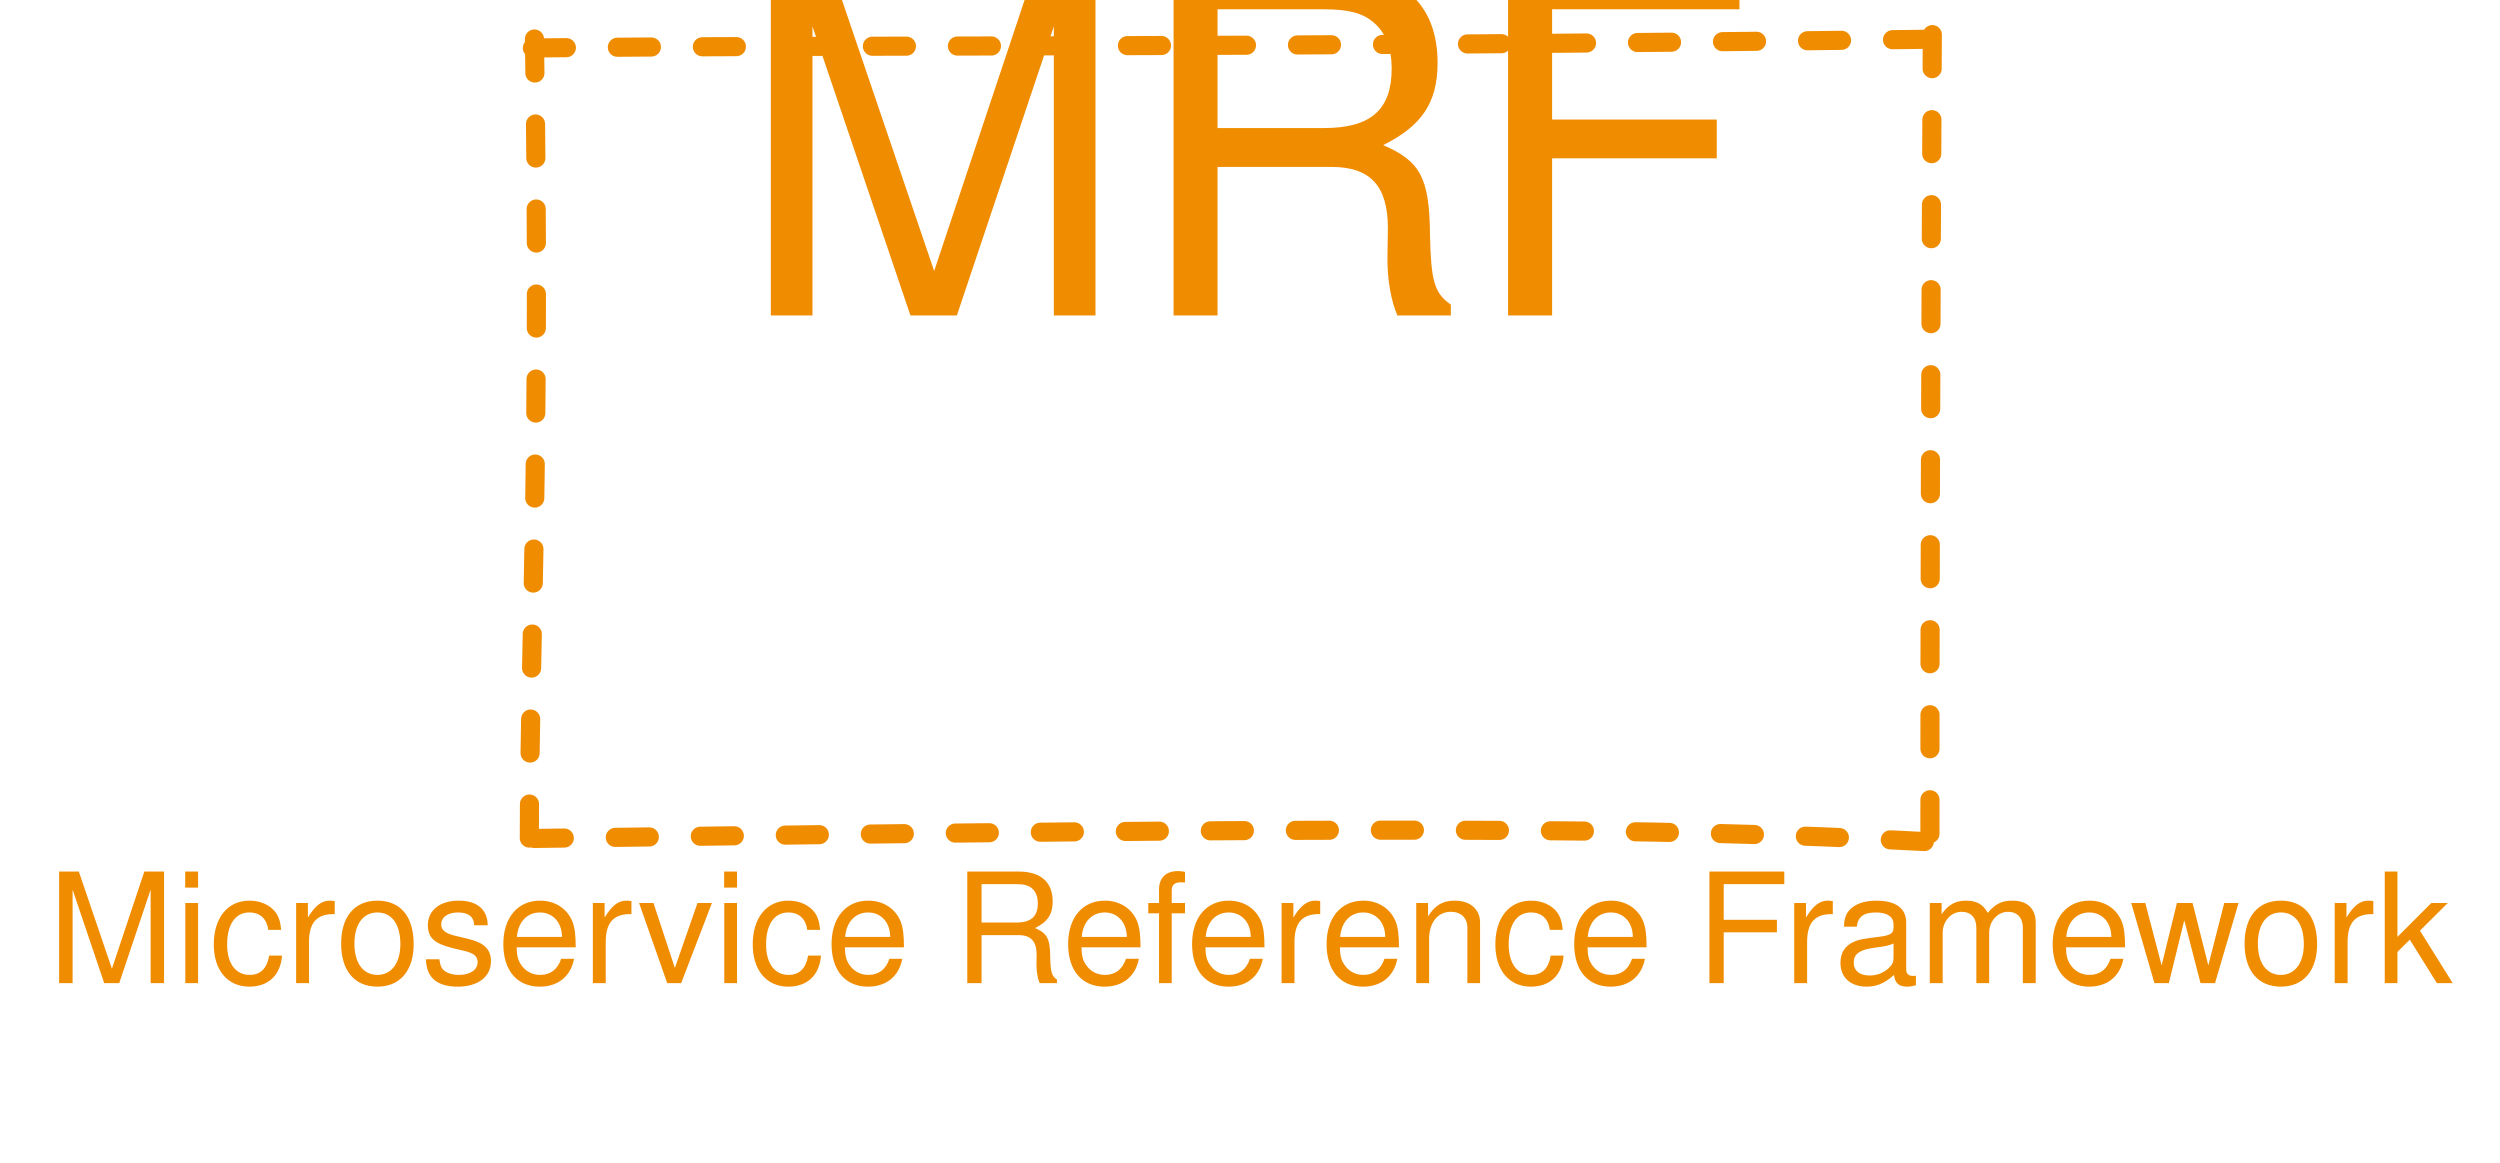
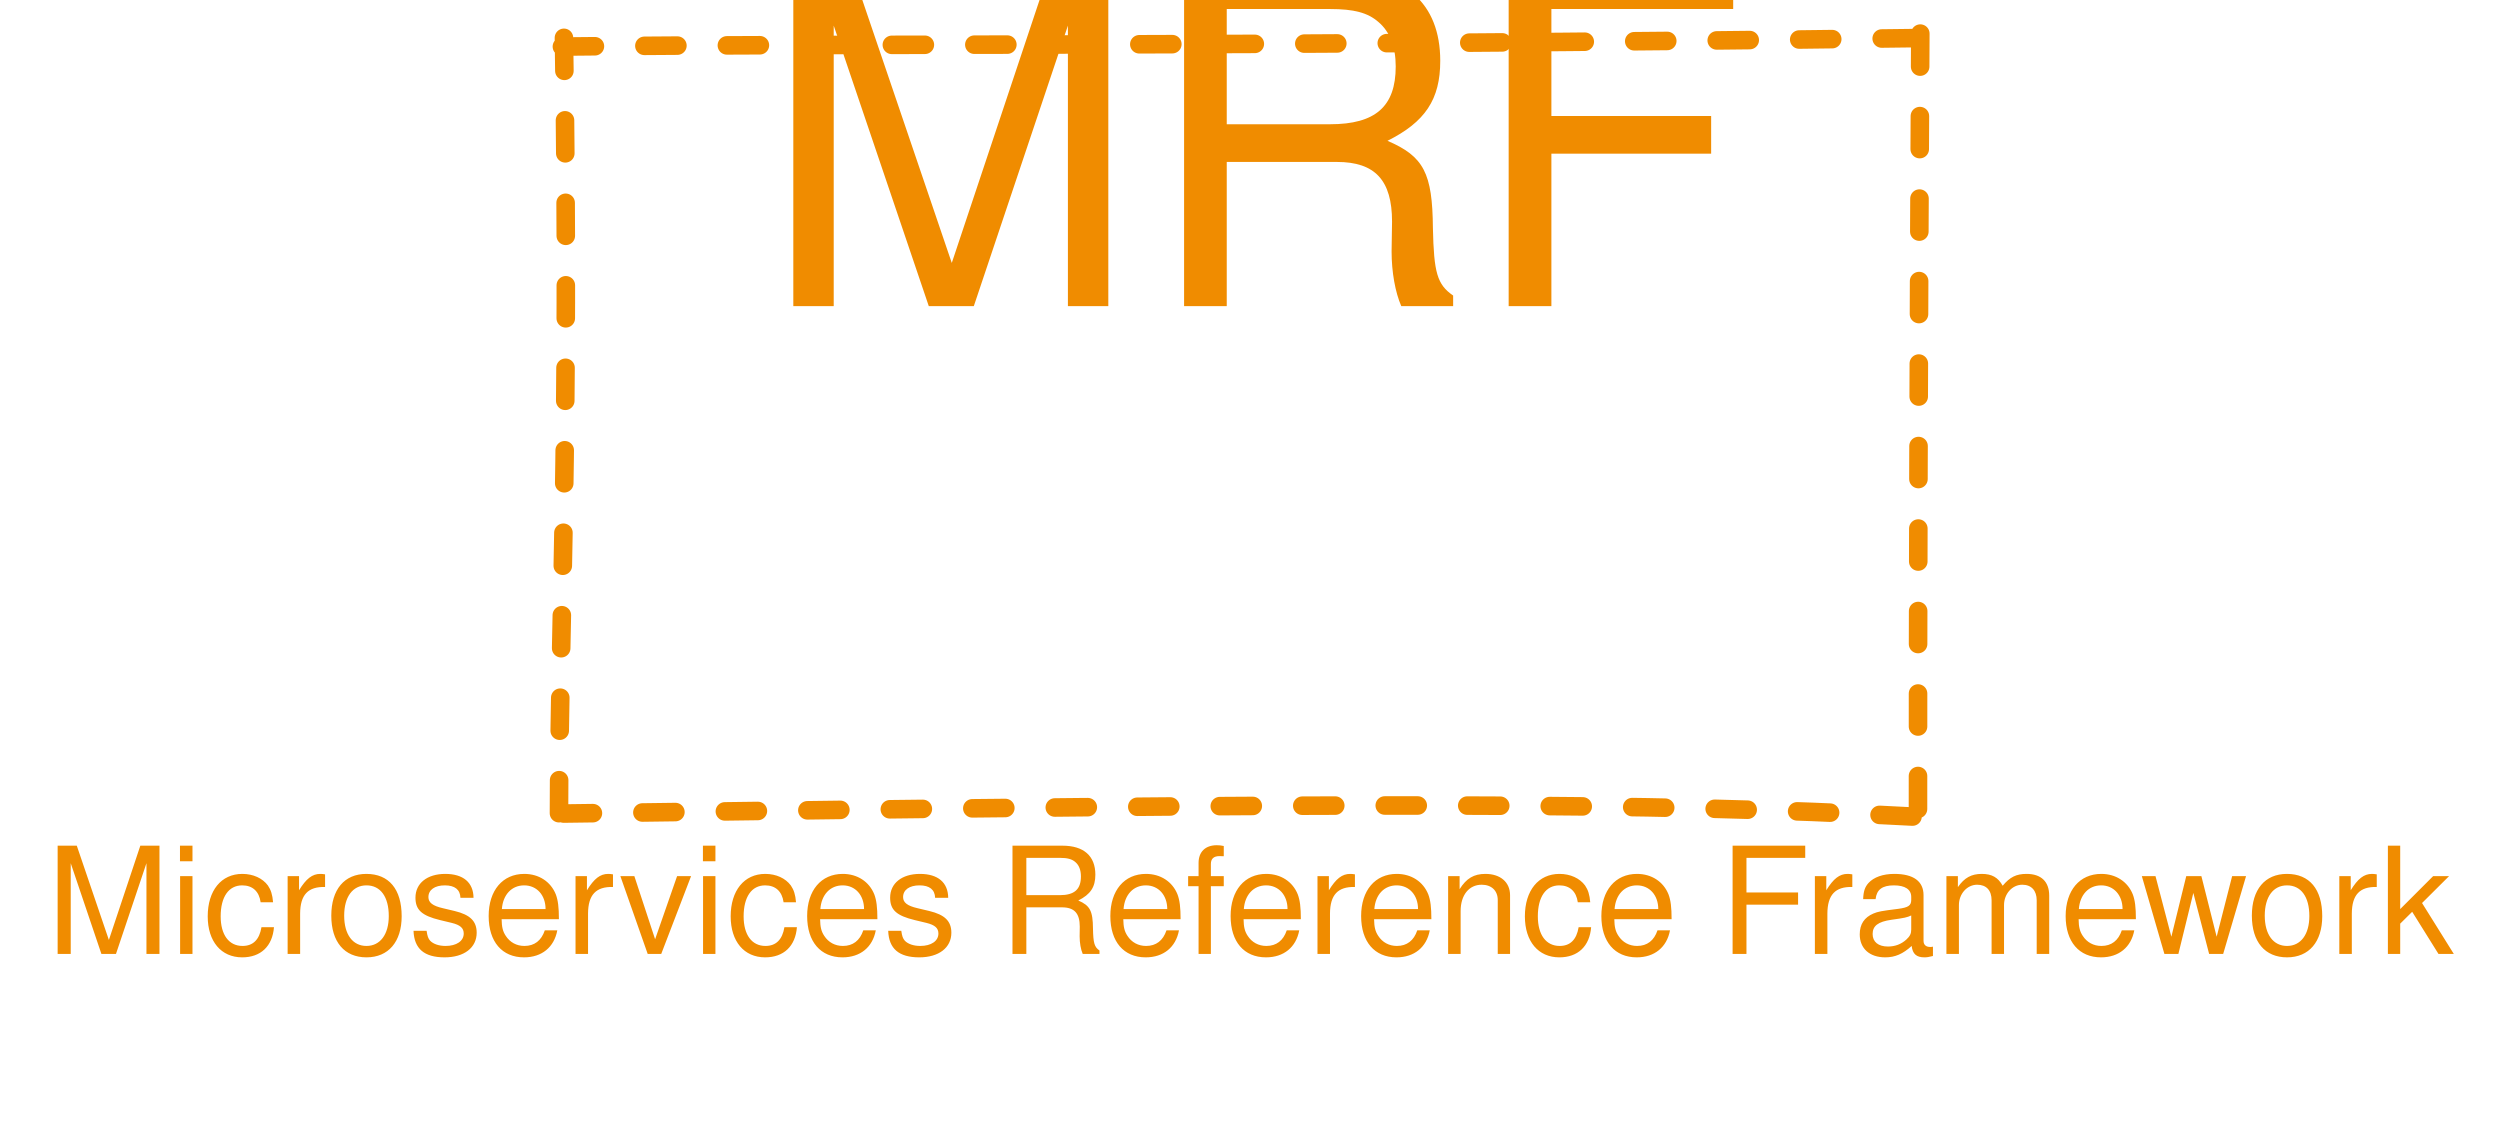
- <svg xmlns="http://www.w3.org/2000/svg" version="1.1" viewBox="0 0 588.143 273.4" width="588.143" height="273.4">
+ <svg xmlns="http://www.w3.org/2000/svg" version="1.1" viewBox="0 0 606.143 273.4" width="606.143" height="273.4">
  <defs>
    <style class="style-fonts">
      @font-face {
        font-family: "Virgil";
        src: url("https://excalidraw.com/Virgil.woff2");
      }
      @font-face {
        font-family: "Cascadia";
        src: url("https://excalidraw.com/Cascadia.woff2");
      }
    </style>
  </defs>
-   <g transform="translate(173 45.5) rotate(0 120.5604 64.01023)">
+   <g transform="translate(184 45.5) rotate(0 120.5604 64.01023)">
    <text x="0" y="0" font-family="Helvetica, Segoe UI Emoji" font-size="111.322px" fill="#f08c00" text-anchor="start" style="white-space: pre;" direction="ltr" dominant-baseline="text-before-edge">MRF</text>
  </g>
-   <g stroke-linecap="round" transform="translate(125 10) rotate(0 164.5 93.5)">
+   <g stroke-linecap="round" transform="translate(136 10) rotate(0 164.5 93.5)">
    <path d="M0.24 1.29 C78.83 0.43, 159.27 1.45, 329.9 -0.78 M329.59 -1.85 C329.19 69.78, 329 141.63, 329.03 186.93 M327.7 187.98 C264.15 184.57, 197.93 184.49, 0.67 187.25 M-0.47 187.16 C-0.42 142.39, 2.25 97.07, 0.73 -1.04" stroke="#f08c00" stroke-width="4.5" fill="none" stroke-dasharray="8 12" />
  </g>
-   <g transform="translate(10 222) rotate(0 284.0713 20.7)">
-     <text x="284.071" y="0" font-family="Helvetica, Segoe UI Emoji" font-size="36px" fill="#f08c00" text-anchor="middle" style="white-space: pre;" direction="ltr" dominant-baseline="text-before-edge">Microservice Reference Framework</text>
+   <g transform="translate(10 222) rotate(0 293.0713 20.7)">
+     <text x="293.071" y="0" font-family="Helvetica, Segoe UI Emoji" font-size="36px" fill="#f08c00" text-anchor="middle" style="white-space: pre;" direction="ltr" dominant-baseline="text-before-edge">Microservices Reference Framework</text>
  </g>
</svg>
